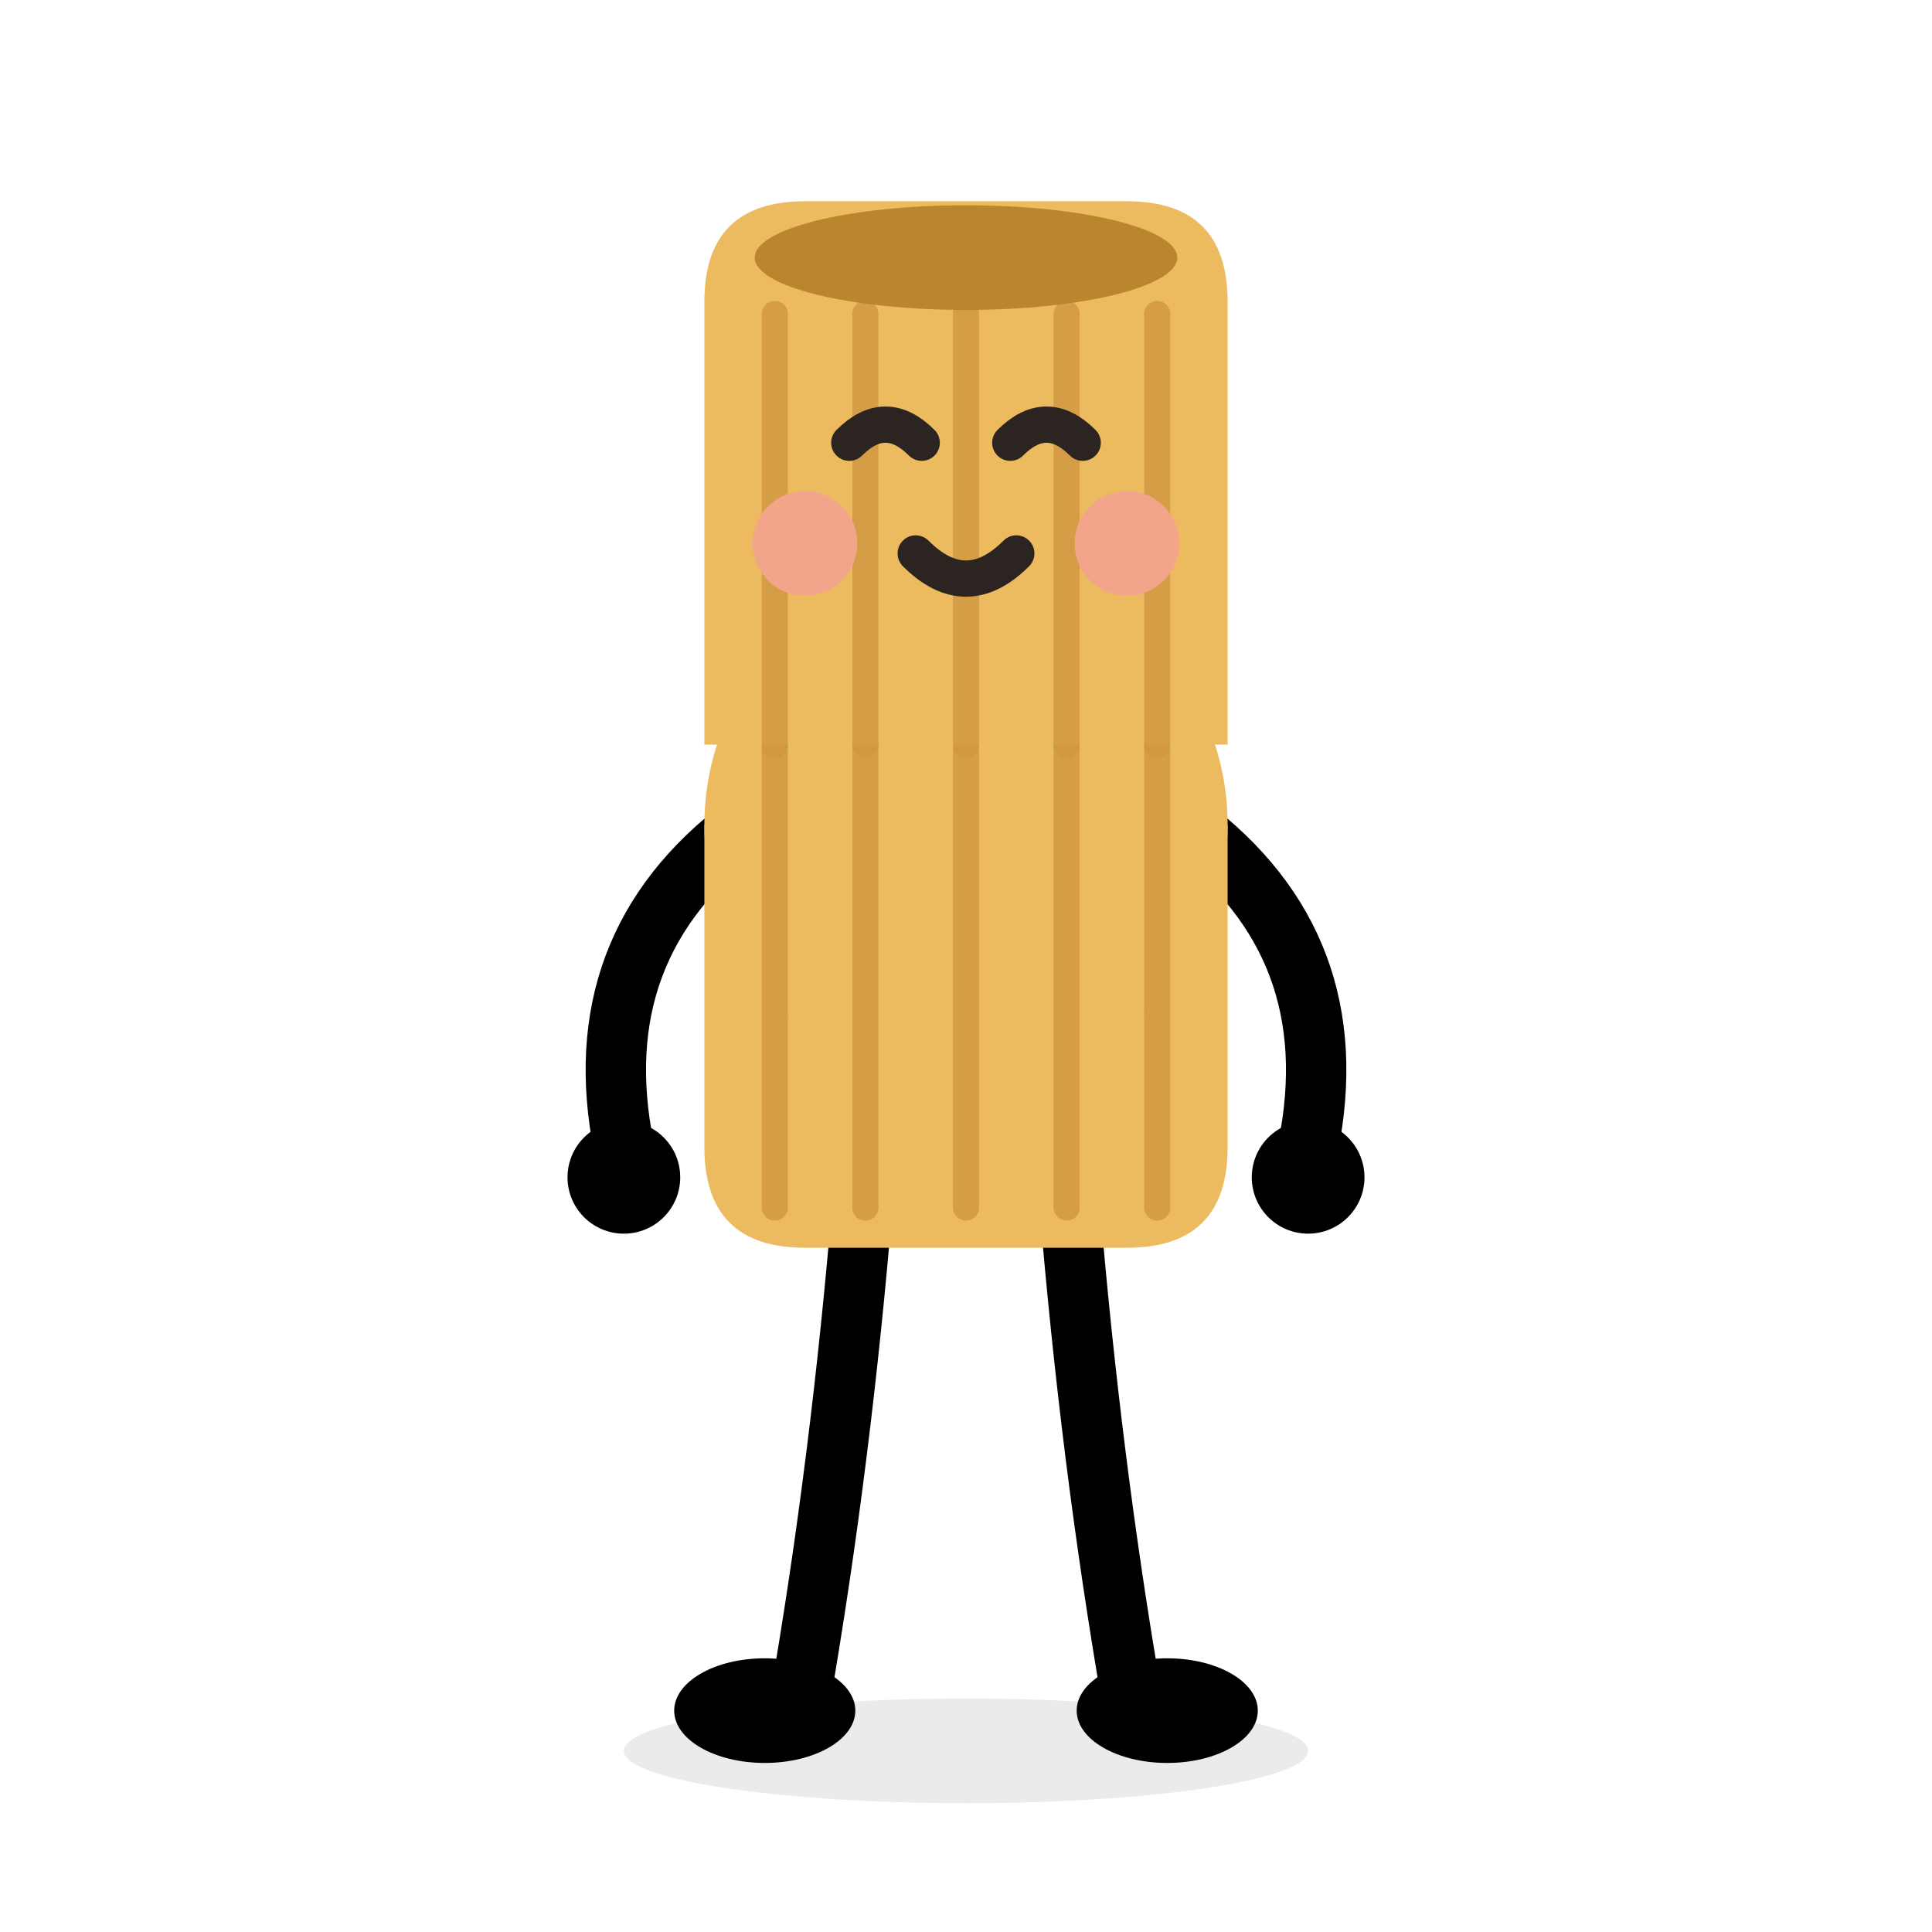
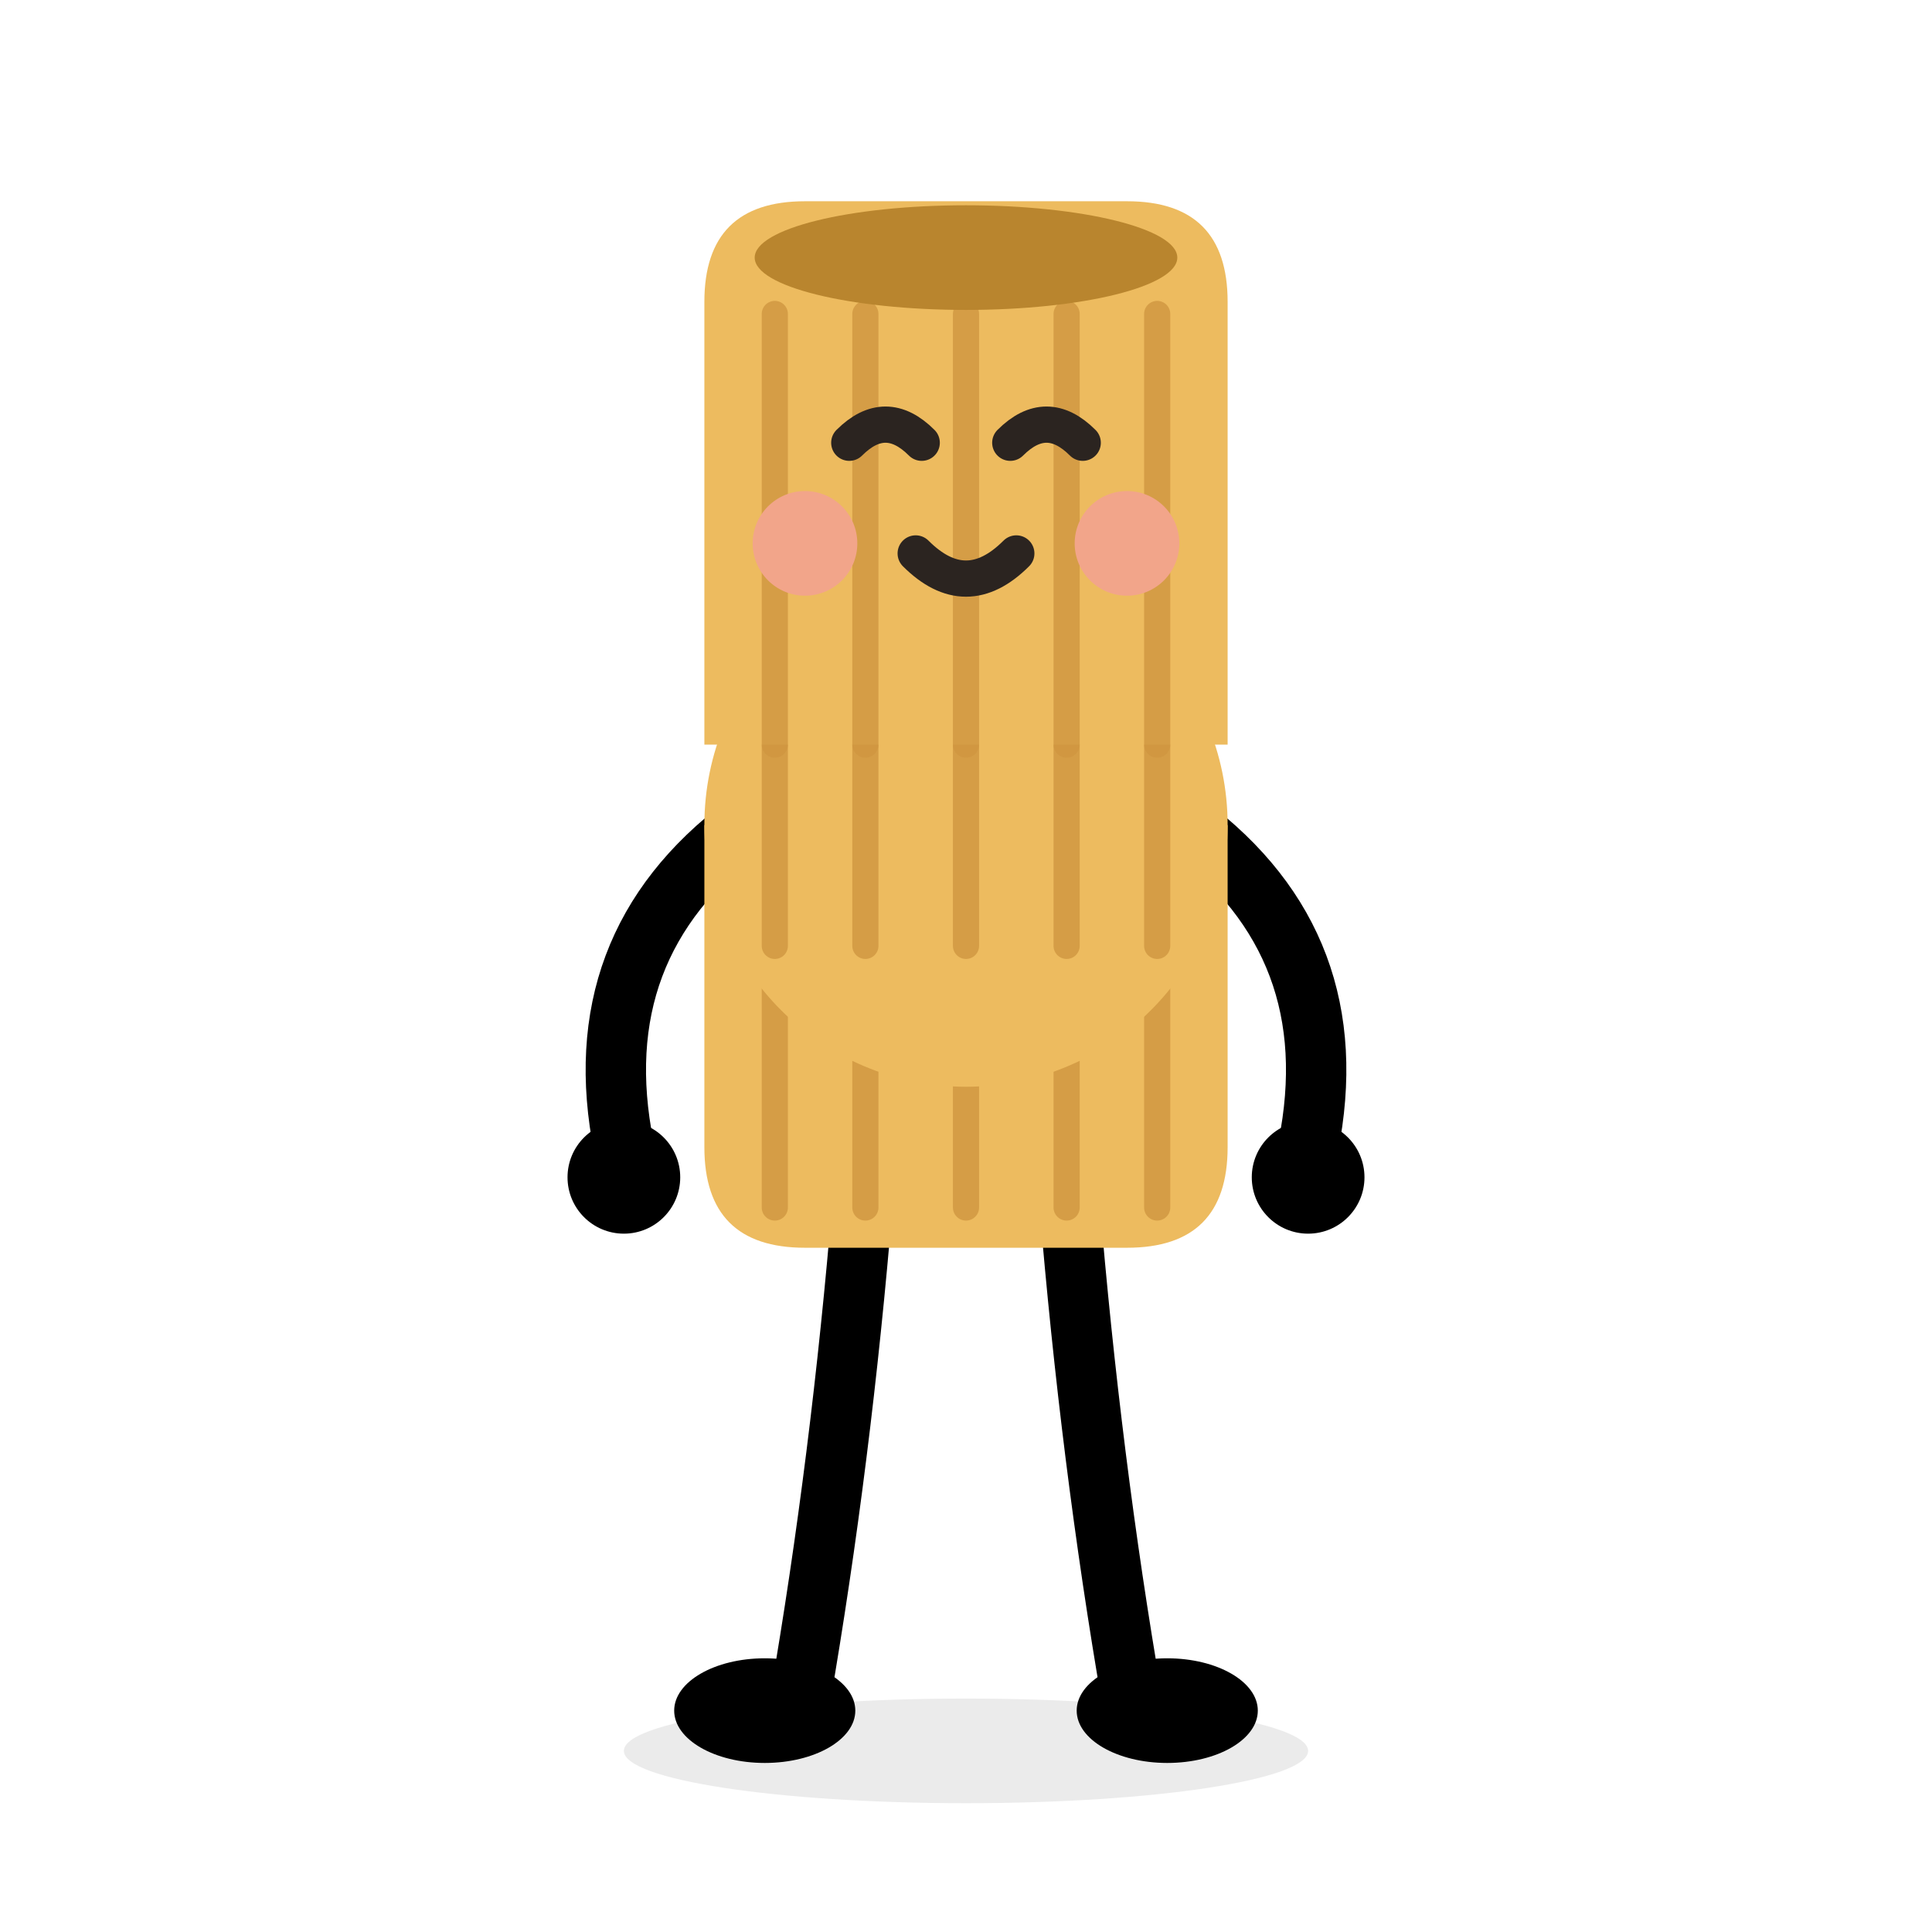
<svg xmlns="http://www.w3.org/2000/svg" data-character="rigatoni" width="96" height="96" viewBox="0 0 96 96" fill="none" stroke="currentColor" stroke-width="3" stroke-linecap="round" stroke-linejoin="round" data-figure="neck-side">
  <defs>
    <radialGradient id="cp-glow-rigatoni7">
      <stop offset="0" stop-color="#FF7A59" />
      <stop offset="0.55" stop-color="#FF7A59" stop-opacity="0.75" />
      <stop offset="1" stop-color="#FF7A59" stop-opacity="0" />
    </radialGradient>
  </defs>
  <ellipse cx="48" cy="87" rx="17" ry="2.6" fill="currentColor" stroke="none" opacity="0.08" />
  <g data-part="legs">
    <path d="M43 58 Q42 71 40 83" />
    <path d="M53 58 Q54 71 56 83" />
    <ellipse cx="38" cy="85" rx="4.5" ry="2.6" fill="currentColor" stroke="none" />
    <ellipse cx="58" cy="85" rx="4.5" ry="2.6" fill="currentColor" stroke="none" />
  </g>
  <path d="M37 41 Q29 47 31 57" />
  <circle cx="31" cy="58.5" r="2.8" fill="currentColor" stroke="none" />
  <path d="M59 41 Q67 47 65 57" />
  <circle cx="65" cy="58.5" r="2.8" fill="currentColor" stroke="none" />
  <path data-part="body" d="M35 41 L61 41 L61 57 Q61 62 56 62 L40 62 Q35 62 35 57 Z" fill="#EDBB5F" stroke="none" />
-   <path d="M38.5 41.0 L38.5 60.0" stroke="#CF9640" stroke-width="1.3" opacity="0.8" />
-   <path d="M43 41.0 L43 60.0" stroke="#CF9640" stroke-width="1.3" opacity="0.8" />
-   <path d="M48 41.0 L48 60.0" stroke="#CF9640" stroke-width="1.3" opacity="0.8" />
-   <path d="M53 41.0 L53 60.0" stroke="#CF9640" stroke-width="1.3" opacity="0.8" />
-   <path d="M57.5 41.0 L57.5 60.0" stroke="#CF9640" stroke-width="1.3" opacity="0.8" />
-   <clipPath id="jrigatoni7">
-     <circle cx="48" cy="41" r="13.0" />
-   </clipPath>
+   <path d="M38.5 47.0 L38.5 60.0" stroke="#CF9640" stroke-width="1.3" opacity="0.8" />
+   <path d="M43 47.0 L43 60.0" stroke="#CF9640" stroke-width="1.3" opacity="0.8" />
+   <path d="M48 47.0 L48 60.0" stroke="#CF9640" stroke-width="1.3" opacity="0.8" />
+   <path d="M53 47.0 L53 60.0" stroke="#CF9640" stroke-width="1.3" opacity="0.8" />
+   <path d="M57.5 47.0 L57.5 60.0" stroke="#CF9640" stroke-width="1.3" opacity="0.8" />
  <circle cx="48" cy="41" r="13.0" fill="#EDBB5F" stroke="none" />
-   <g clip-path="url(#jrigatoni7)">
-     <path d="M38.5 28.0 L38.5 54.0" stroke="#CF9640" stroke-width="1.3" opacity="0.8" />
-     <path d="M43 28.0 L43 54.0" stroke="#CF9640" stroke-width="1.3" opacity="0.8" />
-     <path d="M48 28.0 L48 54.0" stroke="#CF9640" stroke-width="1.3" opacity="0.8" />
-     <path d="M53 28.0 L53 54.0" stroke="#CF9640" stroke-width="1.3" opacity="0.8" />
-     <path d="M57.5 28.0 L57.5 54.0" stroke="#CF9640" stroke-width="1.3" opacity="0.8" />
-   </g>
+   <path d="M38.5 47 C38.5 42.50 38.50 41.00 38.50 36.50" stroke="#CF9640" stroke-width="1.3" opacity="0.8">
+     <animate attributeName="d" values="M38.5 47 C38.5 42.50 38.50 41.00 38.50 36.50;M38.5 47 C38.5 42.50 39.46 45.16 37.49 41.12;M38.5 47 C38.5 42.50 39.46 45.16 37.49 41.12;M38.5 47 C38.5 42.50 38.50 41.00 38.50 36.50;M38.5 47 C38.5 42.50 39.46 36.84 41.43 32.79;M38.5 47 C38.5 42.50 39.46 36.84 41.43 32.79;M38.5 47 C38.5 42.50 38.50 41.00 38.50 36.50" keyTimes="0;0.15;0.4;0.5;0.65;0.9;1" calcMode="spline" keySplines="0.45 0 0.55 1;0 0 1 1;0.45 0 0.55 1;0.45 0 0.55 1;0 0 1 1;0.45 0 0.55 1" dur="4.4s" repeatCount="indefinite" />
+   </path>
+   <path d="M43 47 C43 42.50 43.00 41.00 43.00 36.50" stroke="#CF9640" stroke-width="1.3" opacity="0.8">
+     <animate attributeName="d" values="M43 47 C43 42.50 43.00 41.00 43.00 36.50;M43 47 C43 42.50 43.51 43.19 41.53 39.15;M43 47 C43 42.50 43.51 43.19 41.53 39.15;M43 47 C43 42.50 43.00 41.00 43.00 36.50;M43 47 C43 42.50 43.51 38.81 45.48 34.76;M43 47 C43 42.50 43.51 38.81 45.48 34.76;M43 47 C43 42.50 43.00 41.00 43.00 36.50" keyTimes="0;0.15;0.4;0.5;0.65;0.9;1" calcMode="spline" keySplines="0.45 0 0.55 1;0 0 1 1;0.45 0 0.55 1;0.45 0 0.55 1;0 0 1 1;0.45 0 0.55 1" dur="4.4s" repeatCount="indefinite" />
+   </path>
+   <path d="M48 47 C48 42.50 48.00 41.00 48.00 36.50" stroke="#CF9640" stroke-width="1.3" opacity="0.8">
+     <animate attributeName="d" values="M48 47 C48 42.50 48.00 41.00 48.00 36.50;M48 47 C48 42.50 48.00 41.00 46.03 36.96;M48 47 C48 42.50 48.00 41.00 46.03 36.96;M48 47 C48 42.50 48.00 41.00 48.00 36.50;M48 47 C48 42.50 48.00 41.00 49.97 36.96;M48 47 C48 42.50 48.00 41.00 49.97 36.96;M48 47 C48 42.50 48.00 41.00 48.00 36.50" keyTimes="0;0.15;0.4;0.5;0.65;0.9;1" calcMode="spline" keySplines="0.45 0 0.55 1;0 0 1 1;0.45 0 0.55 1;0.45 0 0.55 1;0 0 1 1;0.45 0 0.55 1" dur="4.4s" repeatCount="indefinite" />
+   </path>
+   <path d="M53 47 C53 42.50 53.00 41.00 53.00 36.50" stroke="#CF9640" stroke-width="1.3" opacity="0.8">
+     <animate attributeName="d" values="M53 47 C53 42.50 53.00 41.00 53.00 36.50;M53 47 C53 42.50 52.49 38.81 50.52 34.76;M53 47 C53 42.50 52.49 38.81 50.52 34.76;M53 47 C53 42.50 53.00 41.00 53.00 36.50;M53 47 C53 42.50 52.49 43.19 54.47 39.15;M53 47 C53 42.50 52.49 43.19 54.47 39.15;M53 47 C53 42.50 53.00 41.00 53.00 36.50" keyTimes="0;0.15;0.4;0.5;0.65;0.9;1" calcMode="spline" keySplines="0.45 0 0.55 1;0 0 1 1;0.45 0 0.55 1;0.45 0 0.55 1;0 0 1 1;0.45 0 0.55 1" dur="4.4s" repeatCount="indefinite" />
+   </path>
+   <path d="M57.5 47 C57.5 42.50 57.50 41.00 57.50 36.50" stroke="#CF9640" stroke-width="1.3" opacity="0.8">
+     <animate attributeName="d" values="M57.5 47 C57.5 42.50 57.50 41.00 57.50 36.50;M57.5 47 C57.5 42.50 56.54 36.84 54.57 32.79;M57.5 47 C57.5 42.50 56.54 36.84 54.57 32.79;M57.5 47 C57.5 42.50 57.50 41.00 57.50 36.50;M57.5 47 C57.5 42.50 56.54 45.16 58.51 41.12;M57.5 47 C57.5 42.50 56.54 45.16 58.51 41.12;M57.5 47 C57.5 42.50 57.50 41.00 57.50 36.50" keyTimes="0;0.15;0.4;0.5;0.65;0.9;1" calcMode="spline" keySplines="0.45 0 0.55 1;0 0 1 1;0.45 0 0.55 1;0.45 0 0.55 1;0 0 1 1;0.45 0 0.55 1" dur="4.4s" repeatCount="indefinite" />
+   </path>
  <circle data-part="glow" cx="56" cy="37" r="9.35" fill="url(#cp-glow-rigatoni7)" stroke="none" opacity="0">
    <animate attributeName="opacity" values="0;1;1;0;0;0;0" keyTimes="0;0.15;0.4;0.5;0.65;0.9;1" dur="4.4s" repeatCount="indefinite" />
  </circle>
  <circle data-part="glow" cx="40" cy="37" r="9.35" fill="url(#cp-glow-rigatoni7)" stroke="none" opacity="0">
    <animate attributeName="opacity" values="0;0;0;0;1;1;0" keyTimes="0;0.15;0.4;0.5;0.65;0.9;1" dur="4.4s" repeatCount="indefinite" />
  </circle>
  <g data-part="head">
    <animateTransform attributeName="transform" type="rotate" values="0 48 41;-26 48 41;-26 48 41;0 48 41;26 48 41;26 48 41;0 48 41" keyTimes="0;0.15;0.4;0.5;0.65;0.9;1" calcMode="spline" keySplines="0.45 0 0.55 1;0 0 1 1;0.45 0 0.55 1;0.45 0 0.55 1;0 0 1 1;0.45 0 0.55 1" dur="4.4s" repeatCount="indefinite" />
    <path d="M35 15 Q35 10 40 10 L56 10 Q61 10 61 15 L61 37 L35 37 Z" fill="#EDBB5F" stroke="none" />
    <path d="M38.5 15.6 L38.5 37.0" stroke="#CF9640" stroke-width="1.3" opacity="0.8" />
    <path d="M43 15.6 L43 37.0" stroke="#CF9640" stroke-width="1.3" opacity="0.8" />
    <path d="M48 15.6 L48 37.0" stroke="#CF9640" stroke-width="1.3" opacity="0.8" />
    <path d="M53 15.6 L53 37.0" stroke="#CF9640" stroke-width="1.3" opacity="0.8" />
    <path d="M57.5 15.6 L57.5 37.0" stroke="#CF9640" stroke-width="1.3" opacity="0.8" />
    <ellipse cx="48" cy="12.8" rx="10.5" ry="2.6" fill="#B9852E" stroke="none" />
    <g data-part="face" transform="translate(0 -6)">
      <circle cx="40" cy="33" r="2.6" fill="#F2A58A" stroke="none" />
      <circle cx="56" cy="33" r="2.6" fill="#F2A58A" stroke="none" />
      <path d="M42.2 28 Q44 26.2 45.8 28 M50.2 28 Q52 26.2 53.8 28" stroke="#2B2420" stroke-width="1.8" />
      <path d="M45.5 33.5 Q48 36 50.5 33.5" stroke="#2B2420" stroke-width="1.8" />
    </g>
  </g>
</svg>
